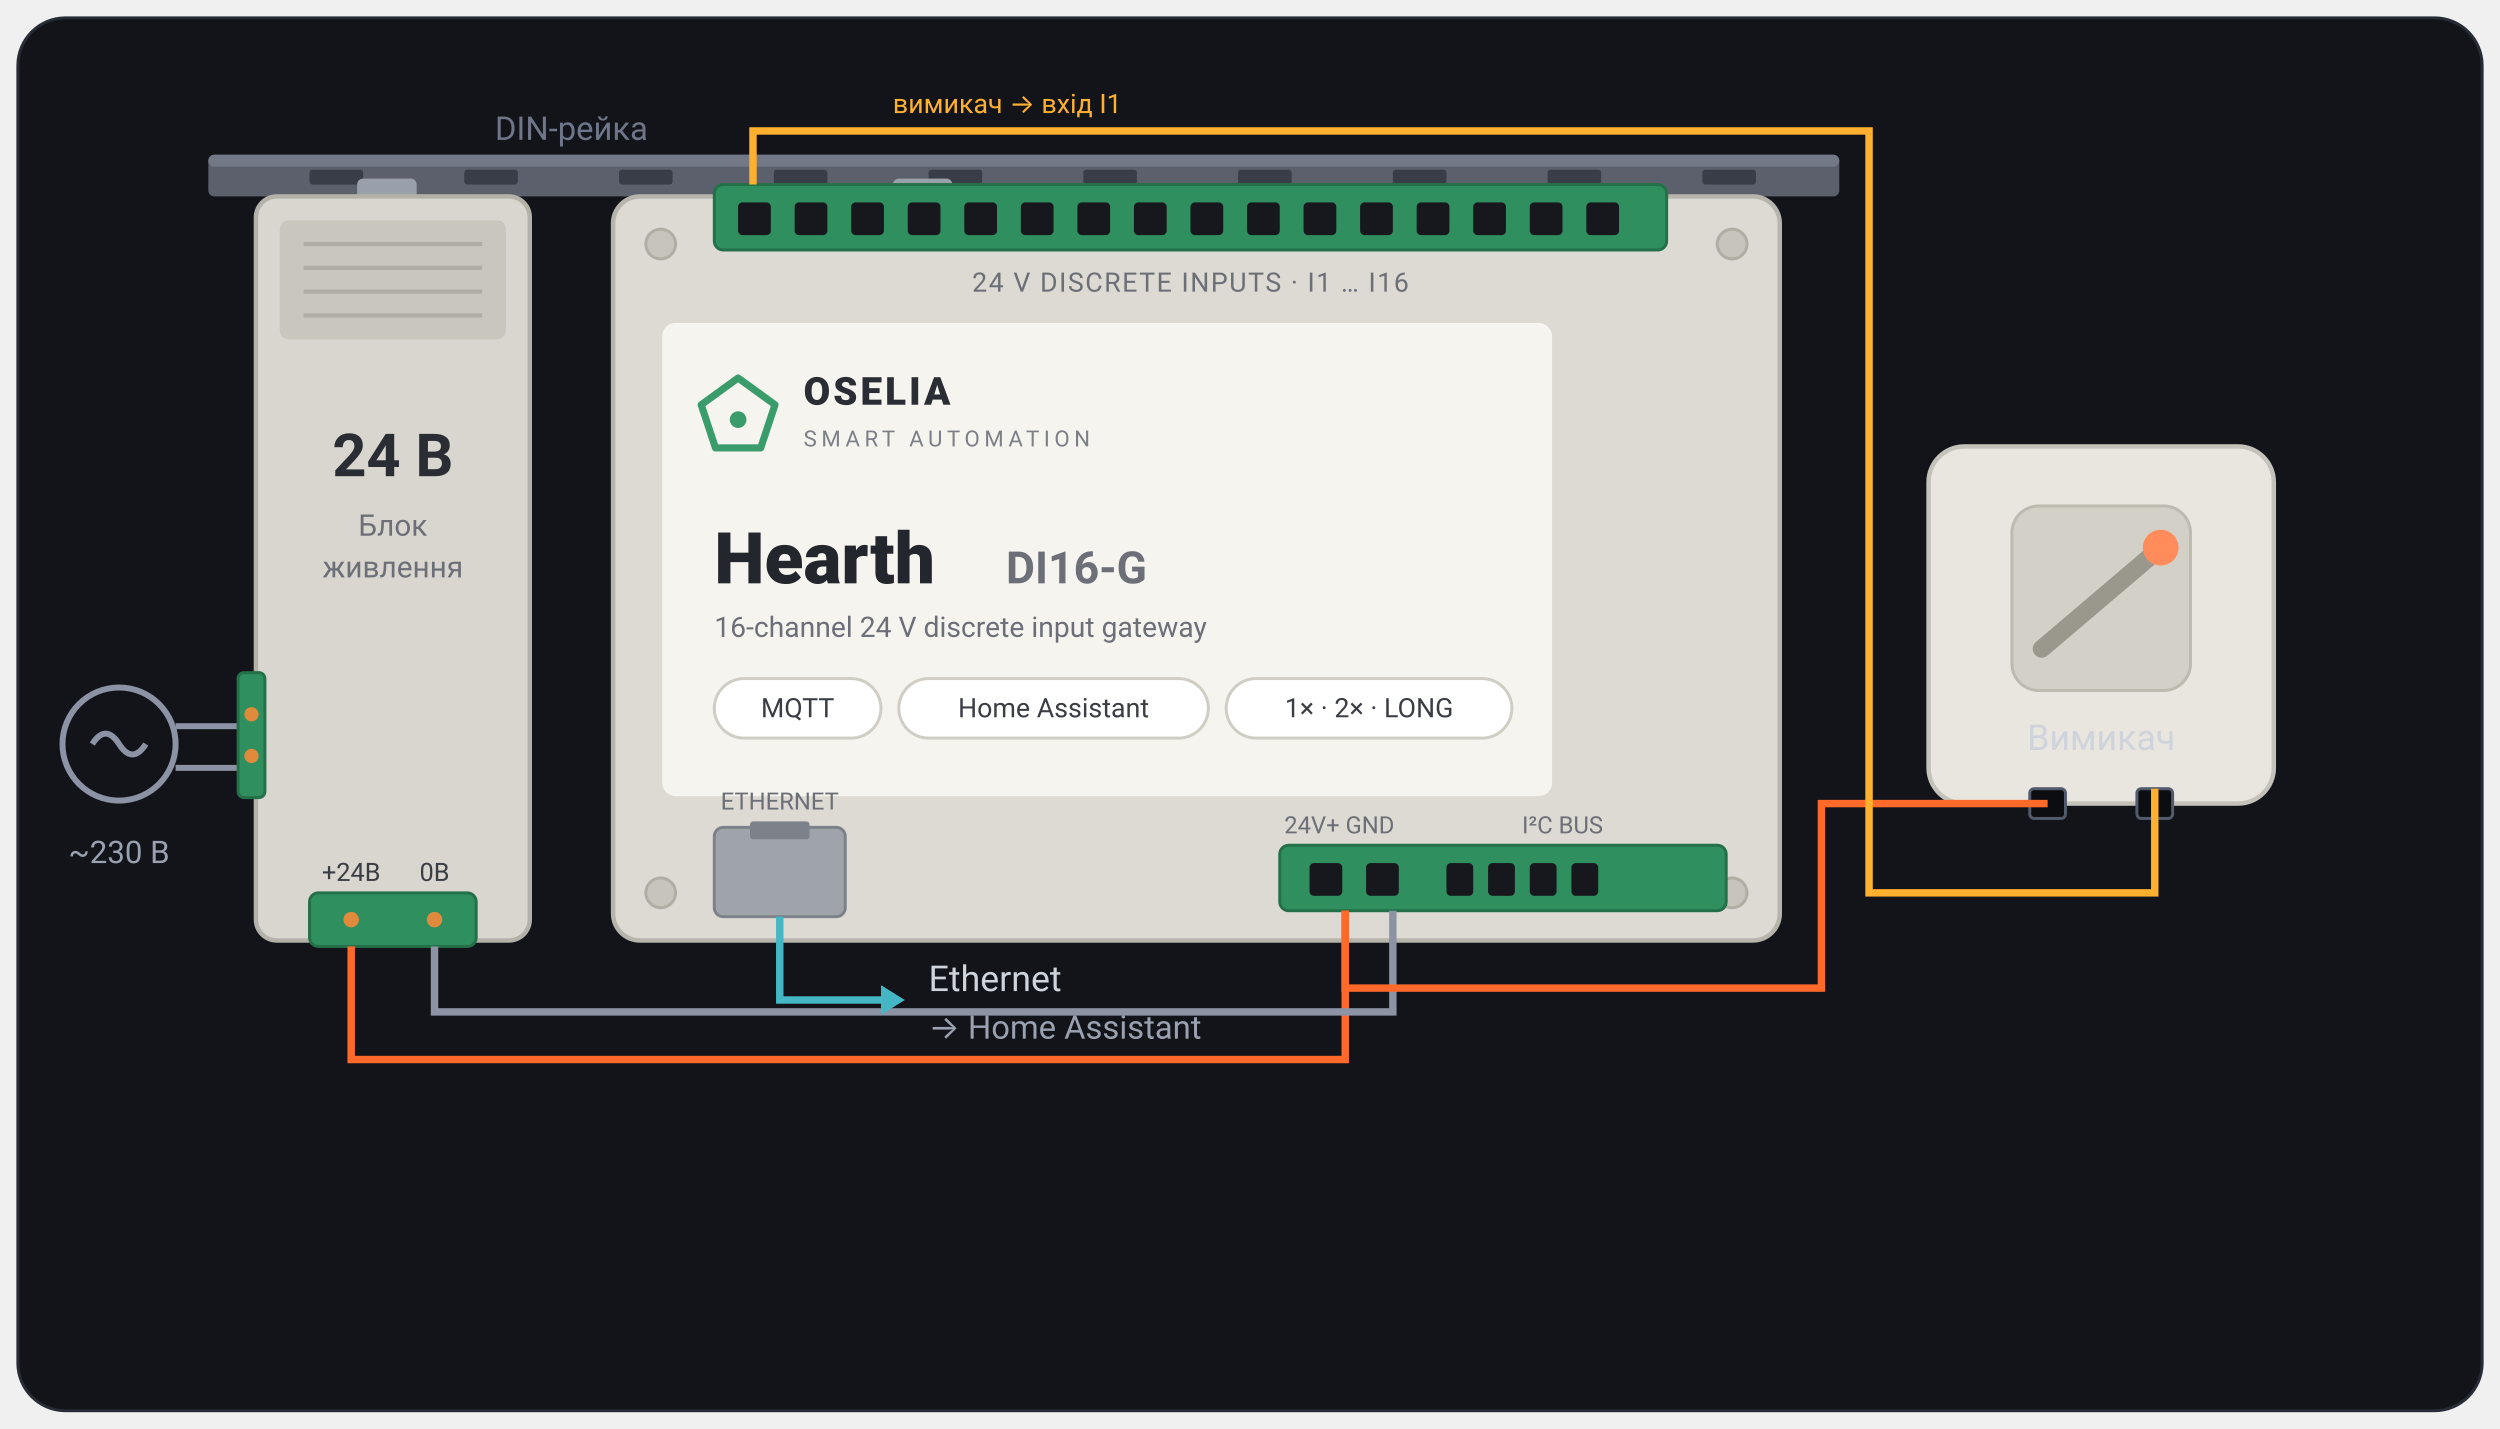
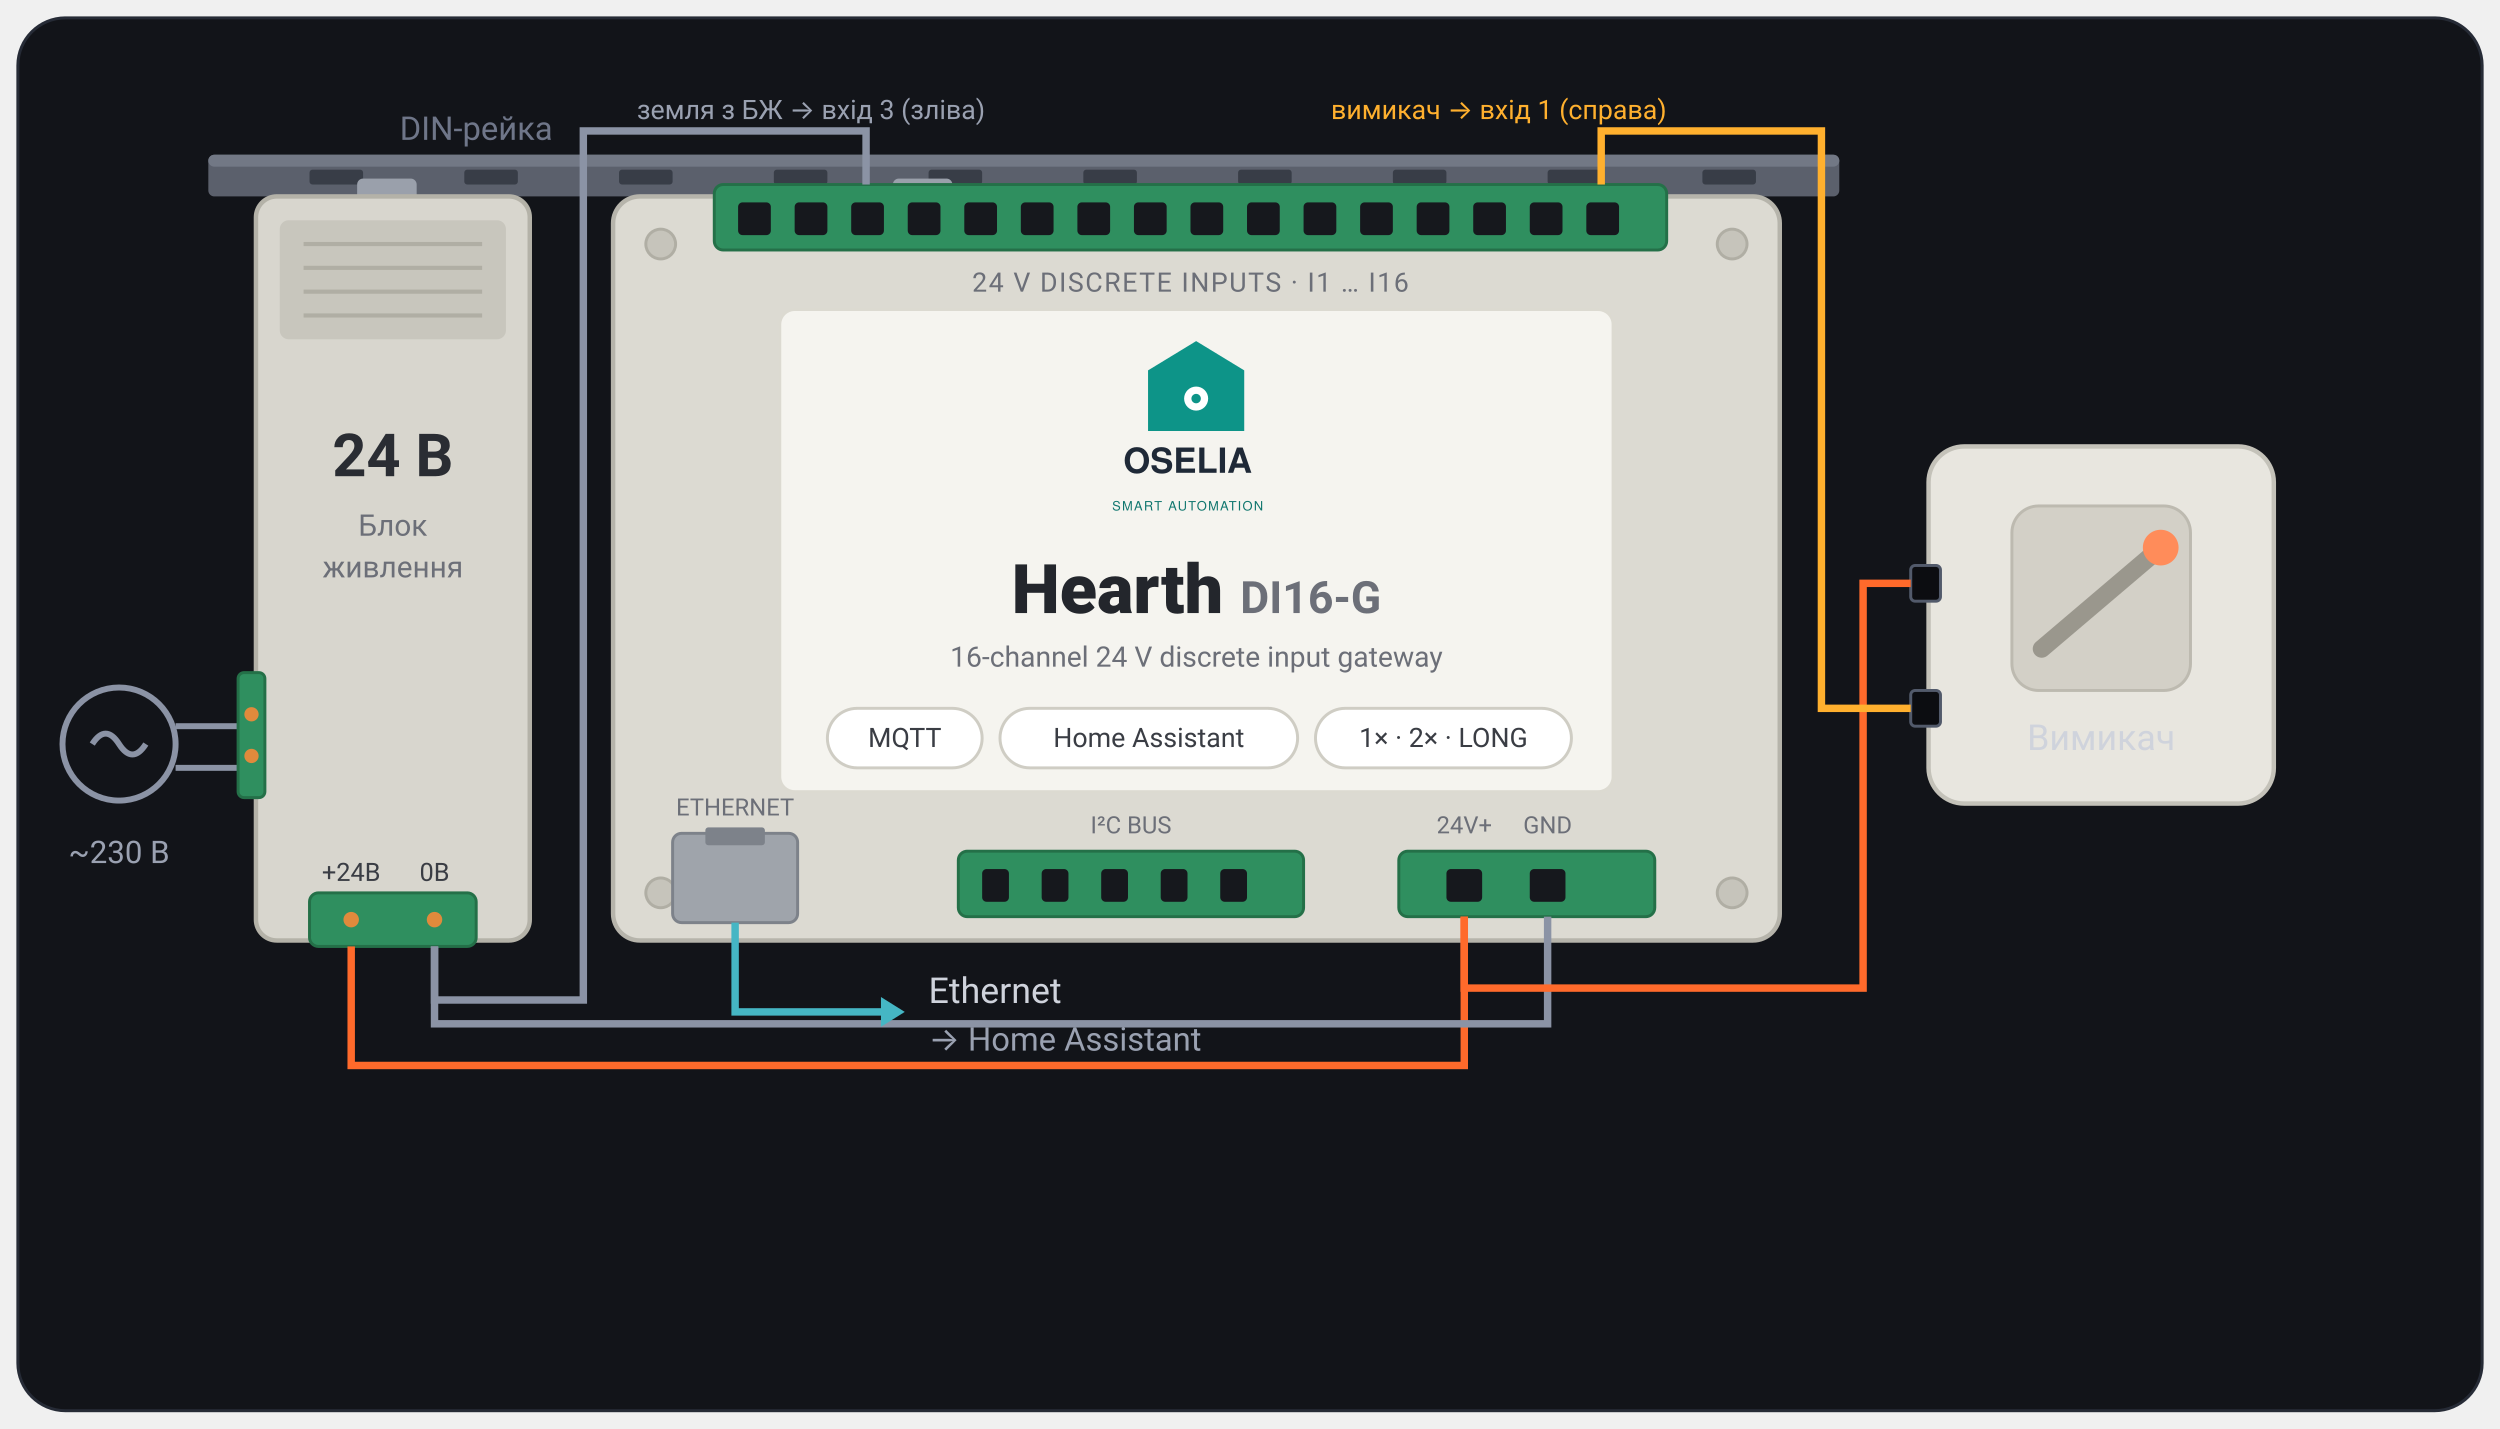
<svg xmlns="http://www.w3.org/2000/svg" viewBox="0 0 840 480" role="img" aria-label="Блок живлення 24 В, шлюз OSELIA Hearth DI16-G і вимикач на DIN-рейці" font-family="ui-sans-serif, system-ui, -apple-system, Segoe UI, Roboto, sans-serif">
  <rect x="6" y="6" width="828" height="468" rx="16" fill="#121419" stroke="#262b36" />
  <g>
    <rect x="70" y="52" width="548" height="14" rx="2" fill="#5b606c" />
    <rect x="70" y="52" width="548" height="4" rx="2" fill="#727885" />
    <g fill="#383d47">
      <rect x="104" y="57" width="18" height="5" rx="1" />
      <rect x="156" y="57" width="18" height="5" rx="1" />
      <rect x="208" y="57" width="18" height="5" rx="1" />
      <rect x="260" y="57" width="18" height="5" rx="1" />
      <rect x="312" y="57" width="18" height="5" rx="1" />
      <rect x="364" y="57" width="18" height="5" rx="1" />
      <rect x="416" y="57" width="18" height="5" rx="1" />
      <rect x="468" y="57" width="18" height="5" rx="1" />
      <rect x="520" y="57" width="18" height="5" rx="1" />
      <rect x="572" y="57" width="18" height="5" rx="1" />
    </g>
-     <text x="192" y="47" font-size="11" fill="#6f7689" text-anchor="middle">DIN-рейка</text>
+     <text x="160" y="47" font-size="11" fill="#6f7689" text-anchor="middle">DIN-рейка</text>
  </g>
  <g>
    <circle cx="40" cy="250" r="19" fill="none" stroke="#8b93a5" stroke-width="2" />
    <path d="M31 250 q4.5 -7 9 0 t9 0" fill="none" stroke="#8b93a5" stroke-width="2" />
    <text x="40" y="290" font-size="10.5" fill="#9aa1b1" text-anchor="middle">~230 В</text>
    <path d="M59 244 H82" stroke="#8b93a5" stroke-width="2" />
    <path d="M59 258 H82" stroke="#8b93a5" stroke-width="2" />
  </g>
  <g>
    <rect x="120" y="60" width="20" height="9" rx="2" fill="#9aa0ab" />
    <rect x="86" y="66" width="92" height="250" rx="7" fill="#d8d6ce" stroke="#b4b2a8" stroke-width="1.5" />
    <rect x="94" y="74" width="76" height="40" rx="3" fill="#c8c6bd" />
    <g stroke="#b0aea4" stroke-width="1.4">
      <path d="M102 82 H162" />
      <path d="M102 90 H162" />
      <path d="M102 98 H162" />
      <path d="M102 106 H162" />
    </g>
    <text x="132" y="160" font-size="20" font-weight="700" fill="#2a2d33" text-anchor="middle">24 В</text>
    <text x="132" y="180" font-size="10" fill="#6c6f78" text-anchor="middle">Блок</text>
    <text x="132" y="194" font-size="10" fill="#6c6f78" text-anchor="middle">живлення</text>
    <rect x="80" y="226" width="9" height="42" rx="2" fill="#2f8f5f" stroke="#247048" />
    <circle cx="84.5" cy="240" r="2.4" fill="#e08a3c" />
    <circle cx="84.5" cy="254" r="2.4" fill="#e08a3c" />
    <rect x="104" y="300" width="56" height="18" rx="3" fill="#2f8f5f" stroke="#247048" />
    <circle cx="118" cy="309" r="2.6" fill="#e08a3c" />
    <circle cx="146" cy="309" r="2.6" fill="#e08a3c" />
    <text x="118" y="296" font-size="8.5" fill="#3a3d44" text-anchor="middle">+24В</text>
    <text x="146" y="296" font-size="8.5" fill="#3a3d44" text-anchor="middle">0В</text>
  </g>
  <g>
    <rect x="300" y="60" width="20" height="9" rx="2" fill="#9aa0ab" />
    <rect x="206" y="66" width="392" height="250" rx="9" fill="#dcdad2" stroke="#b6b4ab" stroke-width="1.5" />
    <g fill="#c6c4bb" stroke="#b0aea4">
      <circle cx="222" cy="82" r="5" />
      <circle cx="582" cy="82" r="5" />
      <circle cx="222" cy="300" r="5" />
      <circle cx="582" cy="300" r="5" />
    </g>
    <rect x="240" y="62" width="320" height="22" rx="3" fill="#2f8f5f" stroke="#247048" />
    <g fill="#16181d">
      <rect x="248" y="68" width="11" height="11" rx="1.5" />
      <rect x="267" y="68" width="11" height="11" rx="1.5" />
      <rect x="286" y="68" width="11" height="11" rx="1.5" />
      <rect x="305" y="68" width="11" height="11" rx="1.5" />
      <rect x="324" y="68" width="11" height="11" rx="1.5" />
      <rect x="343" y="68" width="11" height="11" rx="1.5" />
      <rect x="362" y="68" width="11" height="11" rx="1.5" />
      <rect x="381" y="68" width="11" height="11" rx="1.5" />
      <rect x="400" y="68" width="11" height="11" rx="1.5" />
      <rect x="419" y="68" width="11" height="11" rx="1.5" />
      <rect x="438" y="68" width="11" height="11" rx="1.5" />
      <rect x="457" y="68" width="11" height="11" rx="1.5" />
      <rect x="476" y="68" width="11" height="11" rx="1.5" />
      <rect x="495" y="68" width="11" height="11" rx="1.5" />
      <rect x="514" y="68" width="11" height="11" rx="1.5" />
      <rect x="533" y="68" width="11" height="11" rx="1.5" />
    </g>
    <text x="400" y="98" font-size="9" fill="#6c6f78" text-anchor="middle" letter-spacing="0.5">24 V DISCRETE INPUTS · I1 … I16</text>
-     <rect x="222" y="108" width="300" height="160" rx="5" fill="#f5f4ef" stroke="#dcdad1" />
-     <g transform="translate(248,140)">
-       <path d="M0 -13 L12.4 -4 L7.6 10.5 L-7.6 10.5 L-12.4 -4 Z" fill="none" stroke="#3a9b6b" stroke-width="2.4" stroke-linejoin="round" />
-       <circle cx="0" cy="1" r="2.8" fill="#3a9b6b" />
+     <rect x="262" y="104" width="280" height="162" rx="5" fill="#f5f4ef" stroke="#dcdad1" />
+     <svg x="345" y="112" width="114" height="61" viewBox="0 53 92 49" preserveAspectRatio="xMidYMid meet">
+       <g transform="matrix(1 0 0 -1 0 172.91)">
+         <path d="M32.88,93.54 L58.96,93.54 L58.96,109.98 L45.92,117.92 L32.88,109.98 Z " fill="#0d9488" />
+         <circle cx="45.92" cy="102.33" r="3.26" fill="#ffffff" />
+         <circle cx="45.92" cy="102.33" r="1.28" fill="#0d9488" />
+         <text transform="translate(26.17,82.20) scale(1,-1)" font-family="Helvetica, Arial, sans-serif" font-weight="bold" font-size="9.40" fill="#1f2937">OSELIA</text>
+         <text transform="translate(23.14,72.00) scale(1,-1)" font-family="Helvetica, Arial, sans-serif" font-weight="normal" font-size="3.50" letter-spacing="0.35" fill="#0f766e">SMART AUTOMATION</text>
+       </g>
+     </svg>
+     <text x="402" y="206" font-size="23" font-weight="800" fill="#23262c" text-anchor="middle">Hearth <tspan font-size="15" font-weight="600" fill="#6c6f78">DI16-G</tspan>
+     </text>
+     <text x="402" y="224" font-size="9.5" fill="#6c6f78" text-anchor="middle">16-channel 24 V discrete input gateway</text>
+     <g font-size="9" fill="#3a3d44" text-anchor="middle">
+       <rect x="278" y="238" width="52" height="20" rx="10" fill="#fff" stroke="#cfcdc4" />
+       <text x="304" y="251">MQTT</text>
+       <rect x="336" y="238" width="100" height="20" rx="10" fill="#fff" stroke="#cfcdc4" />
+       <text x="386" y="251">Home Assistant</text>
+       <rect x="442" y="238" width="86" height="20" rx="10" fill="#fff" stroke="#cfcdc4" />
+       <text x="485" y="251">1× · 2× · LONG</text>
    </g>
-     <text x="270" y="136" font-size="13" font-weight="800" fill="#2a2d33" letter-spacing="1">OSELIA</text>
-     <text x="270" y="150" font-size="7.5" fill="#7c7f88" letter-spacing="1.5">SMART AUTOMATION</text>
-     <text x="240" y="196" font-size="24" font-weight="800" fill="#23262c">Hearth</text>
-     <text x="338" y="196" font-size="15" font-weight="600" fill="#6c6f78">DI16-G</text>
-     <text x="240" y="214" font-size="9.5" fill="#6c6f78">16-channel 24 V discrete input gateway</text>
-     <g font-size="9" fill="#3a3d44" text-anchor="middle">
-       <rect x="240" y="228" width="56" height="20" rx="10" fill="#fff" stroke="#cfcdc4" />
-       <text x="268" y="241">MQTT</text>
-       <rect x="302" y="228" width="104" height="20" rx="10" fill="#fff" stroke="#cfcdc4" />
-       <text x="354" y="241">Home Assistant</text>
-       <rect x="412" y="228" width="96" height="20" rx="10" fill="#fff" stroke="#cfcdc4" />
-       <text x="460" y="241">1× · 2× · LONG</text>
+     <rect x="226" y="280" width="42" height="30" rx="3" fill="#9fa4ab" stroke="#7d828a" />
+     <rect x="237" y="278" width="20" height="6" rx="1" fill="#7d828a" />
+     <text x="247" y="274" font-size="8" fill="#6c6f78" text-anchor="middle">ETHERNET</text>
+     <rect x="322" y="286" width="116" height="22" rx="3" fill="#2f8f5f" stroke="#247048" />
+     <g fill="#16181d">
+       <rect x="330" y="292" width="9" height="11" rx="1.5" />
+       <rect x="350" y="292" width="9" height="11" rx="1.5" />
+       <rect x="370" y="292" width="9" height="11" rx="1.5" />
+       <rect x="390" y="292" width="9" height="11" rx="1.5" />
+       <rect x="410" y="292" width="9" height="11" rx="1.5" />
    </g>
-     <rect x="240" y="278" width="44" height="30" rx="3" fill="#9fa4ab" stroke="#7d828a" />
-     <rect x="252" y="276" width="20" height="6" rx="1" fill="#7d828a" />
-     <text x="262" y="272" font-size="8" fill="#6c6f78" text-anchor="middle">ETHERNET</text>
-     <rect x="430" y="284" width="150" height="22" rx="3" fill="#2f8f5f" stroke="#247048" />
+     <text x="380" y="280" font-size="8" fill="#6c6f78" text-anchor="middle">I²C BUS</text>
+     <rect x="470" y="286" width="86" height="22" rx="3" fill="#2f8f5f" stroke="#247048" />
    <g fill="#16181d">
-       <rect x="440" y="290" width="11" height="11" rx="1.5" />
-       <rect x="459" y="290" width="11" height="11" rx="1.5" />
-       <rect x="486" y="290" width="9" height="11" rx="1.5" />
-       <rect x="500" y="290" width="9" height="11" rx="1.5" />
-       <rect x="514" y="290" width="9" height="11" rx="1.5" />
-       <rect x="528" y="290" width="9" height="11" rx="1.5" />
+       <rect x="486" y="292" width="12" height="11" rx="1.5" />
+       <rect x="514" y="292" width="12" height="11" rx="1.5" />
    </g>
-     <text x="450" y="280" font-size="8" fill="#6c6f78" text-anchor="middle">24V+  GND</text>
-     <text x="525" y="280" font-size="8" fill="#6c6f78" text-anchor="middle">I²C BUS</text>
+     <text x="492" y="280" font-size="8" fill="#6c6f78" text-anchor="middle">24V+</text>
+     <text x="520" y="280" font-size="8" fill="#6c6f78" text-anchor="middle">GND</text>
  </g>
  <g>
    <rect x="648" y="150" width="116" height="120" rx="12" fill="#e8e6df" stroke="#c4c2b9" stroke-width="1.5" />
    <rect x="676" y="170" width="60" height="62" rx="9" fill="#d3d0c7" stroke="#bdbab0" />
    <path d="M686 218 L726 184" stroke="#9a978d" stroke-width="6" stroke-linecap="round" />
    <circle cx="726" cy="184" r="6" fill="#ff8c5a" />
    <text x="706" y="252" font-size="12" fill="#cfd3dc" text-anchor="middle">Вимикач</text>
-     <rect x="682" y="265" width="12" height="10" rx="1.5" fill="#0c0d11" stroke="#525a6b" />
-     <rect x="718" y="265" width="12" height="10" rx="1.5" fill="#0c0d11" stroke="#525a6b" />
+     <rect x="642" y="190" width="10" height="12" rx="1.5" fill="#0c0d11" stroke="#525a6b" />
+     <rect x="642" y="232" width="10" height="12" rx="1.5" fill="#0c0d11" stroke="#525a6b" />
  </g>
-   <path d="M118 318 V356 H452 V306" fill="none" stroke="#ff6a2b" stroke-width="2.5" />
-   <path d="M146 318 V340 H468 V306" fill="none" stroke="#8b93a5" stroke-width="2.5" />
-   <path d="M452 306 V332 H612 V270 H688" fill="none" stroke="#ff6a2b" stroke-width="2.5" />
-   <path d="M724 265 V300 H628 V44 H253 V62" fill="none" stroke="#ffb02e" stroke-width="2.5" />
-   <text x="300" y="38" font-size="9" fill="#ffb02e">вимикач → вхід I1</text>
-   <path d="M262 308 V336 H300" fill="none" stroke="#45b6c4" stroke-width="2.5" />
-   <path d="M296 331 l8 5 l-8 5 z" fill="#45b6c4" />
-   <text x="312" y="333" font-size="12" fill="#cfd3dc">Ethernet</text>
-   <text x="312" y="349" font-size="11" fill="#9aa1b1">→ Home Assistant</text>
+   <path d="M118 318 V358 H492 V308" fill="none" stroke="#ff6a2b" stroke-width="2.5" />
+   <path d="M146 318 V344 H520 V308" fill="none" stroke="#8b93a5" stroke-width="2.5" />
+   <path d="M492 308 V332 H626 V196 H642" fill="none" stroke="#ff6a2b" stroke-width="2.5" />
+   <path d="M642 238 H612 V44 H538 V62" fill="none" stroke="#ffb02e" stroke-width="2.5" />
+   <text x="560" y="40" font-size="9" fill="#ffb02e" text-anchor="end">вимикач → вхід 1 (справа)</text>
+   <path d="M146 318 V336 H196 V44 H291 V62" fill="none" stroke="#8b93a5" stroke-width="2.5" />
+   <text x="214" y="40" font-size="9" fill="#9aa1b1" text-anchor="start">земля з БЖ → вхід 3 (зліва)</text>
+   <path d="M247 310 V340 H300" fill="none" stroke="#45b6c4" stroke-width="2.5" />
+   <path d="M296 335 l8 5 l-8 5 z" fill="#45b6c4" />
+   <text x="312" y="337" font-size="12" fill="#cfd3dc">Ethernet</text>
+   <text x="312" y="353" font-size="11" fill="#9aa1b1">→ Home Assistant</text>
</svg>
